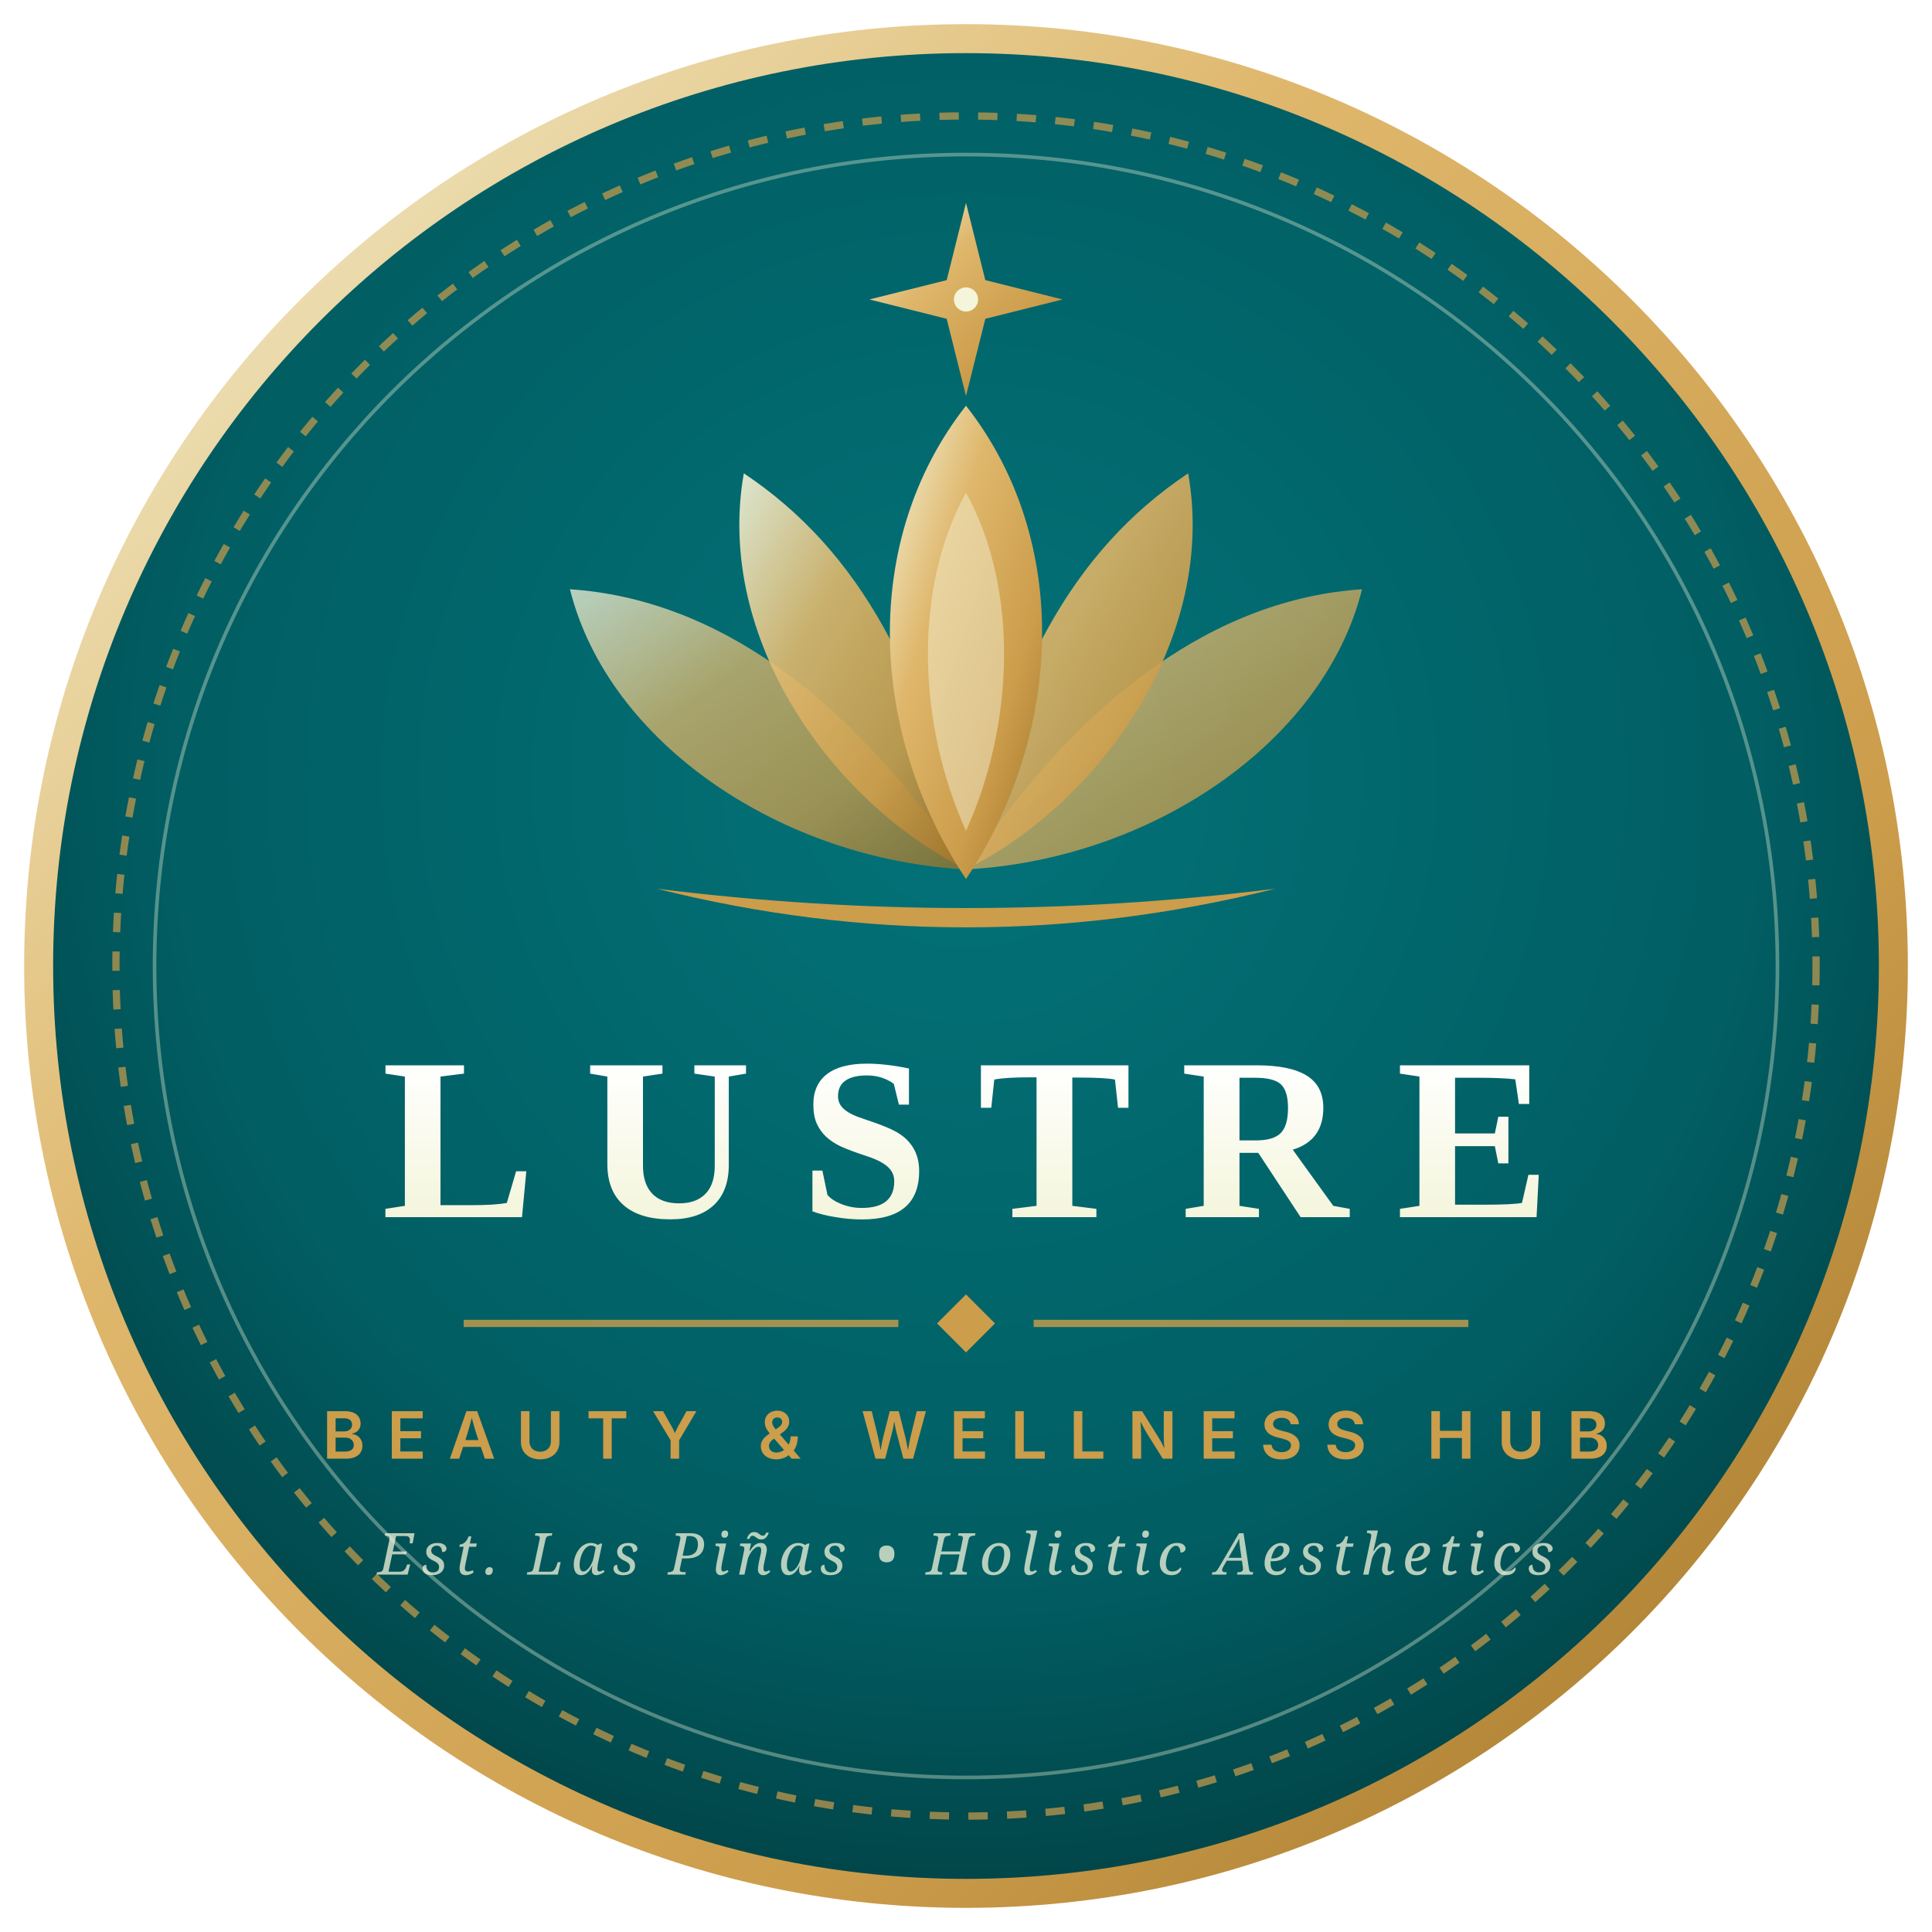
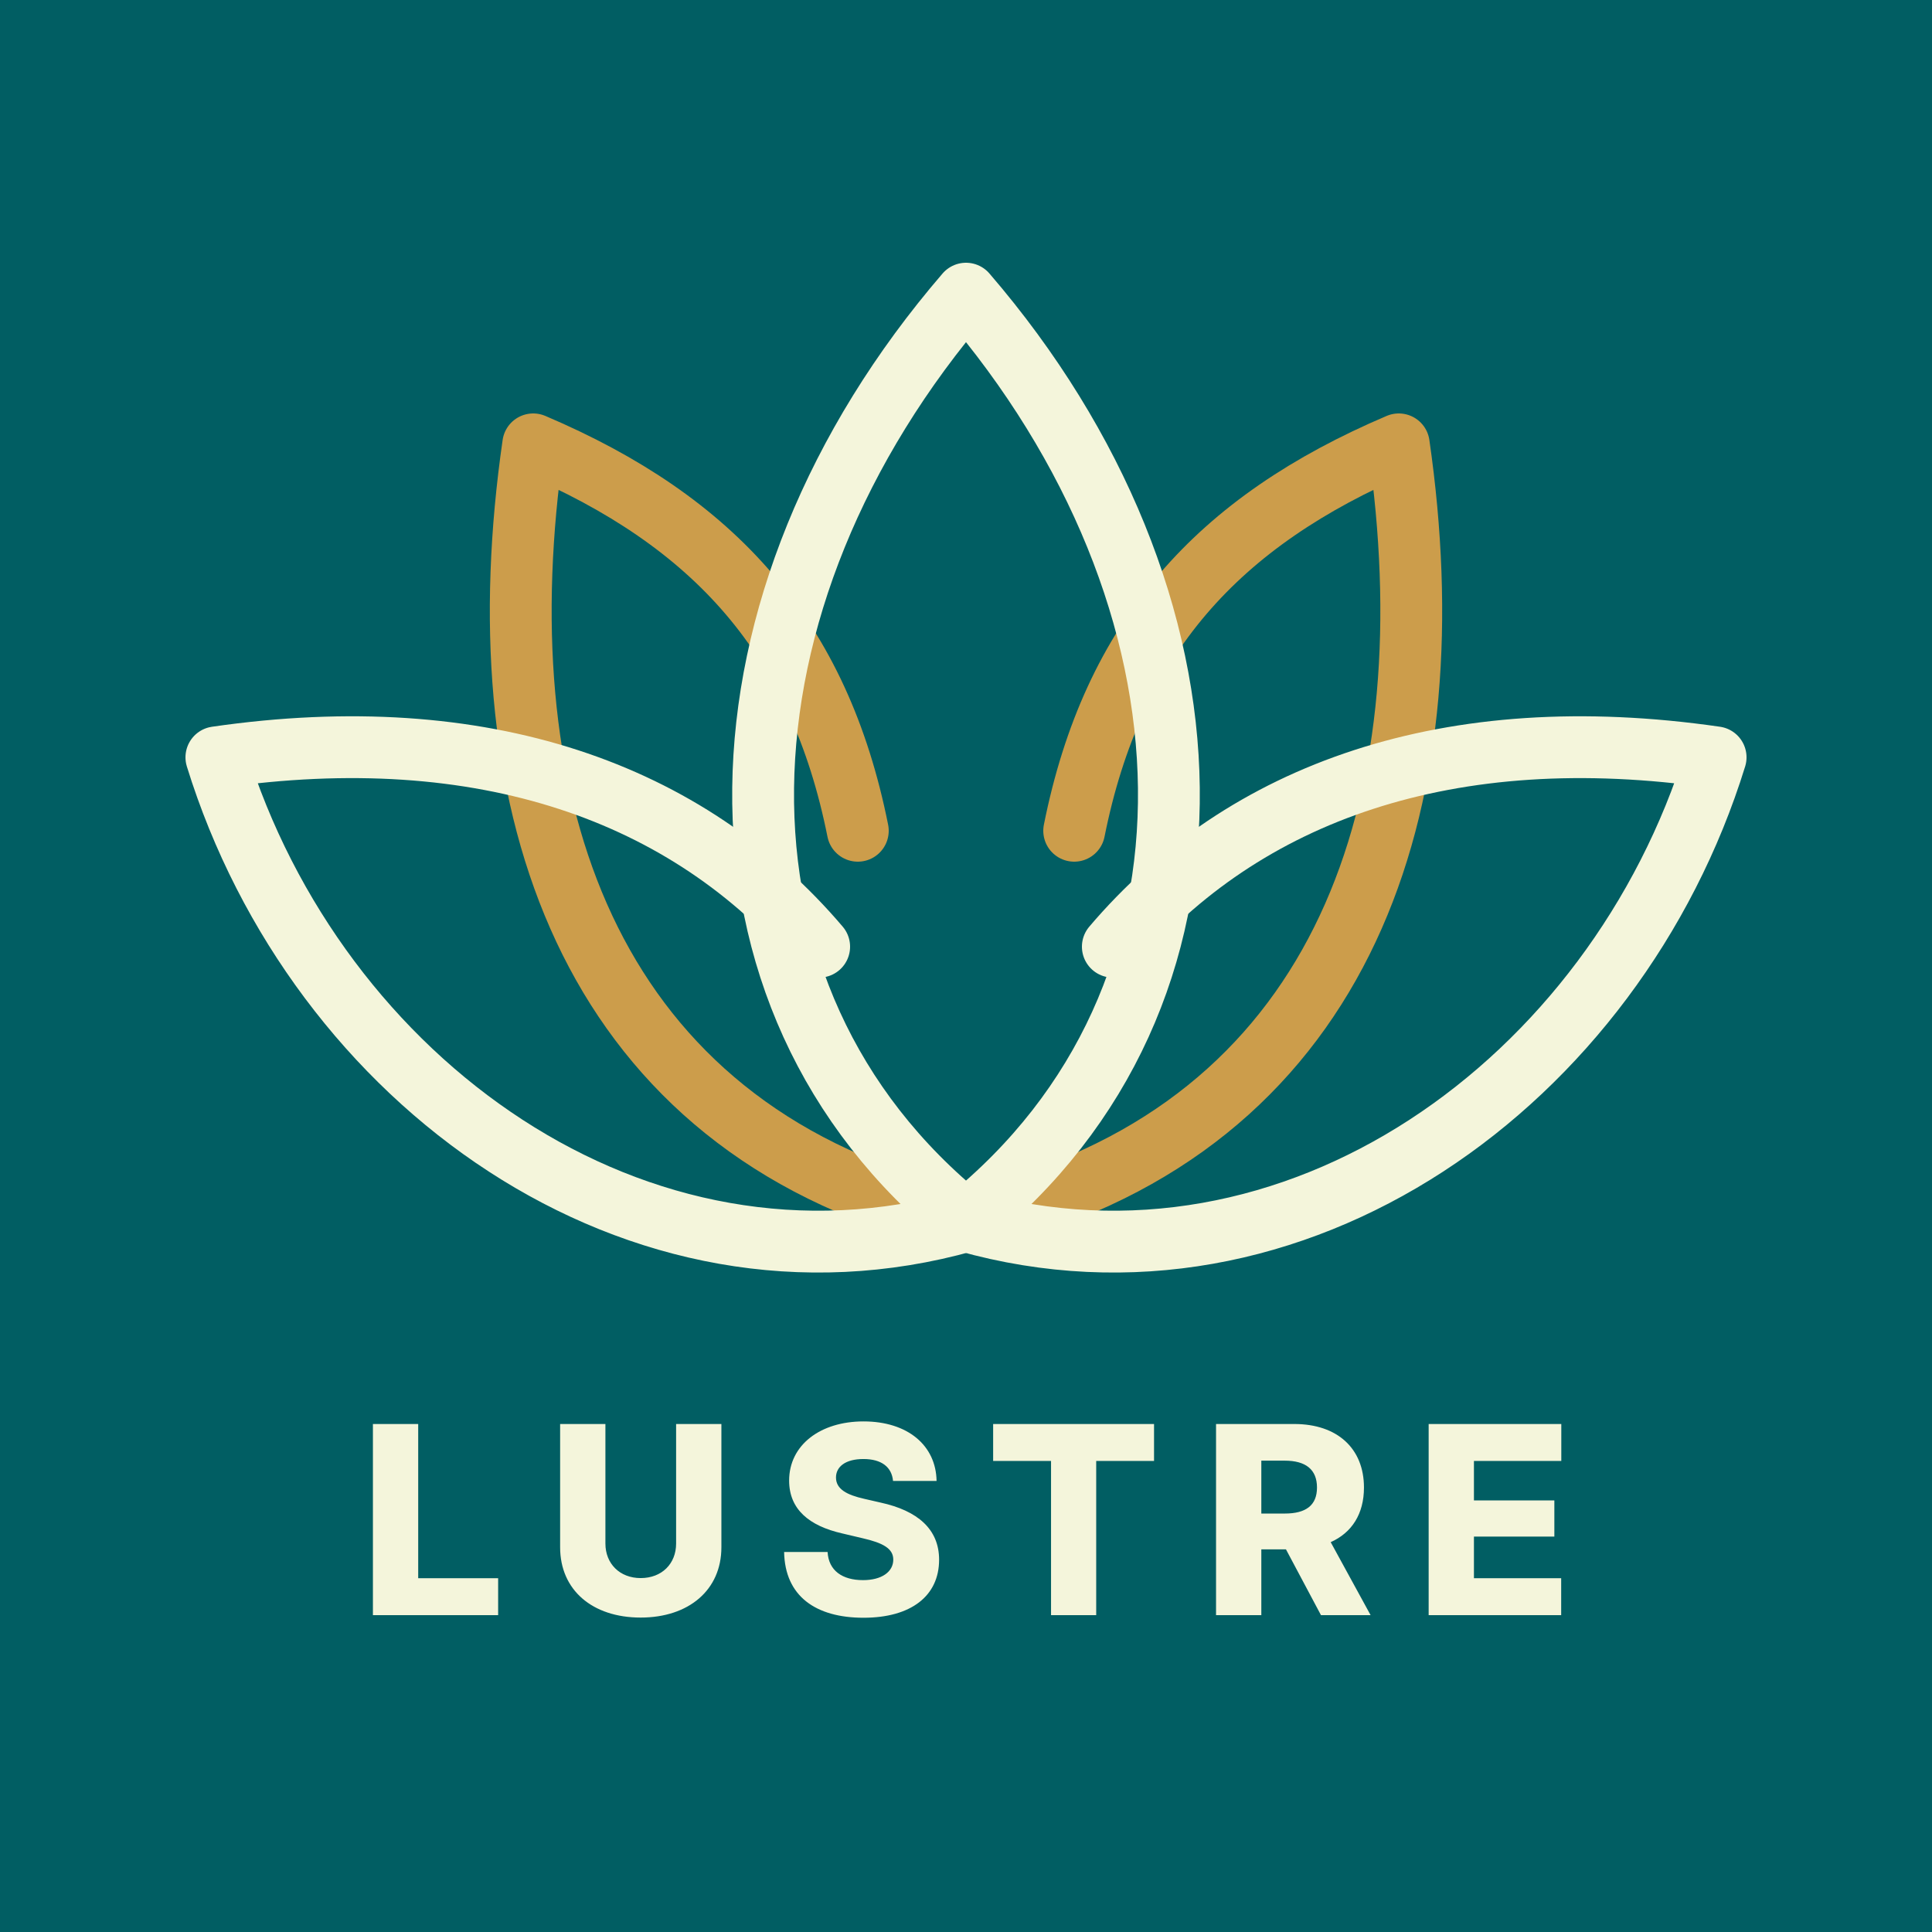
- <svg xmlns="http://www.w3.org/2000/svg" viewBox="0 0 400 400" width="400" height="400" role="img" aria-label="Lustre Beauty and Wellness Hub Logo">
-   <defs>
-     <radialGradient id="tealBg" cx="50%" cy="40%" r="65%">
-       <stop offset="0%" stop-color="#027379" />
-       <stop offset="65%" stop-color="#015E63" />
-       <stop offset="100%" stop-color="#013D40" />
-     </radialGradient>
-     <linearGradient id="goldGrad" x1="0%" y1="0%" x2="100%" y2="100%">
-       <stop offset="0%" stop-color="#F4F5DB" />
-       <stop offset="35%" stop-color="#DFB76C" />
-       <stop offset="70%" stop-color="#CC9D4B" />
-       <stop offset="100%" stop-color="#9E7329" />
-     </linearGradient>
-     <linearGradient id="creamGrad" x1="0%" y1="0%" x2="0%" y2="100%">
-       <stop offset="0%" stop-color="#FFFFFF" />
-       <stop offset="100%" stop-color="#F4F5DB" />
-     </linearGradient>
-   </defs>
-   <circle cx="200" cy="200" r="192" fill="url(#tealBg)" stroke="url(#goldGrad)" stroke-width="6" />
-   <circle cx="200" cy="200" r="176" fill="none" stroke="#CC9D4B" stroke-width="1.5" stroke-dasharray="4 4" opacity="0.7" />
-   <circle cx="200" cy="200" r="168" fill="none" stroke="#F4F5DB" stroke-width="0.75" opacity="0.35" />
-   <path d="M200 42 L204 58 L220 62 L204 66 L200 82 L196 66 L180 62 L196 58 Z" fill="url(#goldGrad)" />
-   <circle cx="200" cy="62" r="2.5" fill="#F4F5DB" />
-   <g transform="translate(200, 156)">
-     <path d="M0 24 C-38 22, -74 -2, -82 -34 C-52 -32, -24 -12, 0 24 Z" fill="url(#goldGrad)" opacity="0.75" />
-     <path d="M0 24 C38 22, 74 -2, 82 -34 C52 -32, 24 -12, 0 24 Z" fill="url(#goldGrad)" opacity="0.75" />
-     <path d="M0 24 C-28 10, -52 -24, -46 -58 C-22 -42, -8 -16, 0 24 Z" fill="url(#goldGrad)" opacity="0.9" />
-     <path d="M0 24 C28 10, 52 -24, 46 -58 C22 -42, 8 -16, 0 24 Z" fill="url(#goldGrad)" opacity="0.9" />
-     <path d="M0 26 C-20 -4, -22 -44, 0 -72 C22 -44, 20 -4, 0 26 Z" fill="url(#goldGrad)" />
-     <path d="M0 16 C-10 -6, -11 -34, 0 -54 C11 -34, 10 -6, 0 16 Z" fill="#F4F5DB" opacity="0.45" />
-     <path d="M-64 28 Q0 44 64 28 Q0 36 -64 28 Z" fill="#CC9D4B" />
-   </g>
-   <text x="200" y="252" text-anchor="middle" fill="url(#creamGrad)" font-family="Georgia, 'Times New Roman', serif" font-size="48" font-weight="bold" letter-spacing="10">LUSTRE</text>
-   <line x1="96" y1="274" x2="186" y2="274" stroke="#CC9D4B" stroke-width="1.5" opacity="0.8" />
-   <polygon points="200,268 206,274 200,280 194,274" fill="#CC9D4B" />
-   <line x1="214" y1="274" x2="304" y2="274" stroke="#CC9D4B" stroke-width="1.5" opacity="0.8" />
-   <text x="200" y="302" text-anchor="middle" fill="#CC9D4B" font-family="'Inter', 'Helvetica Neue', sans-serif" font-size="13.5" font-weight="600" letter-spacing="4.5">BEAUTY &amp; WELLNESS HUB</text>
-   <text x="200" y="326" text-anchor="middle" fill="#F4F5DB" opacity="0.75" font-family="Georgia, serif" font-style="italic" font-size="12" letter-spacing="1.5">Est. Las Piñas • Holistic Aesthetics</text>
+ <svg xmlns="http://www.w3.org/2000/svg" viewBox="0 0 500 500" width="100%" height="100%">
+   <rect width="500" height="500" fill="#015E63" />
+   <path d="M235 312 C 150 285, 125 205, 138 115 C 185 135, 212 165, 222 215" fill="none" stroke="#CC9D4B" stroke-width="16" stroke-linecap="round" stroke-linejoin="round" />
+   <path d="M265 312 C 350 285, 375 205, 362 115 C 315 135, 288 165, 278 215" fill="none" stroke="#CC9D4B" stroke-width="16" stroke-linecap="round" stroke-linejoin="round" />
+   <path d="M250 316 C 165 340, 82 280, 56 196 C 125 186, 178 205, 212 245" fill="none" stroke="#F4F5DB" stroke-width="16" stroke-linecap="round" stroke-linejoin="round" />
+   <path d="M250 316 C 335 340, 418 280, 444 196 C 375 186, 322 205, 288 245" fill="none" stroke="#F4F5DB" stroke-width="16" stroke-linecap="round" stroke-linejoin="round" />
+   <path d="M250 76 C 182 155, 178 258, 250 316 C 322 258, 318 155, 250 76 Z" fill="none" stroke="#F4F5DB" stroke-width="16" stroke-linecap="round" stroke-linejoin="round" />
+   <text x="250" y="418" text-anchor="middle" fill="#F4F5DB" font-family="Montserrat, Inter, system-ui, -apple-system, sans-serif" font-size="68" font-weight="800" letter-spacing="10">LUSTRE</text>
</svg>
